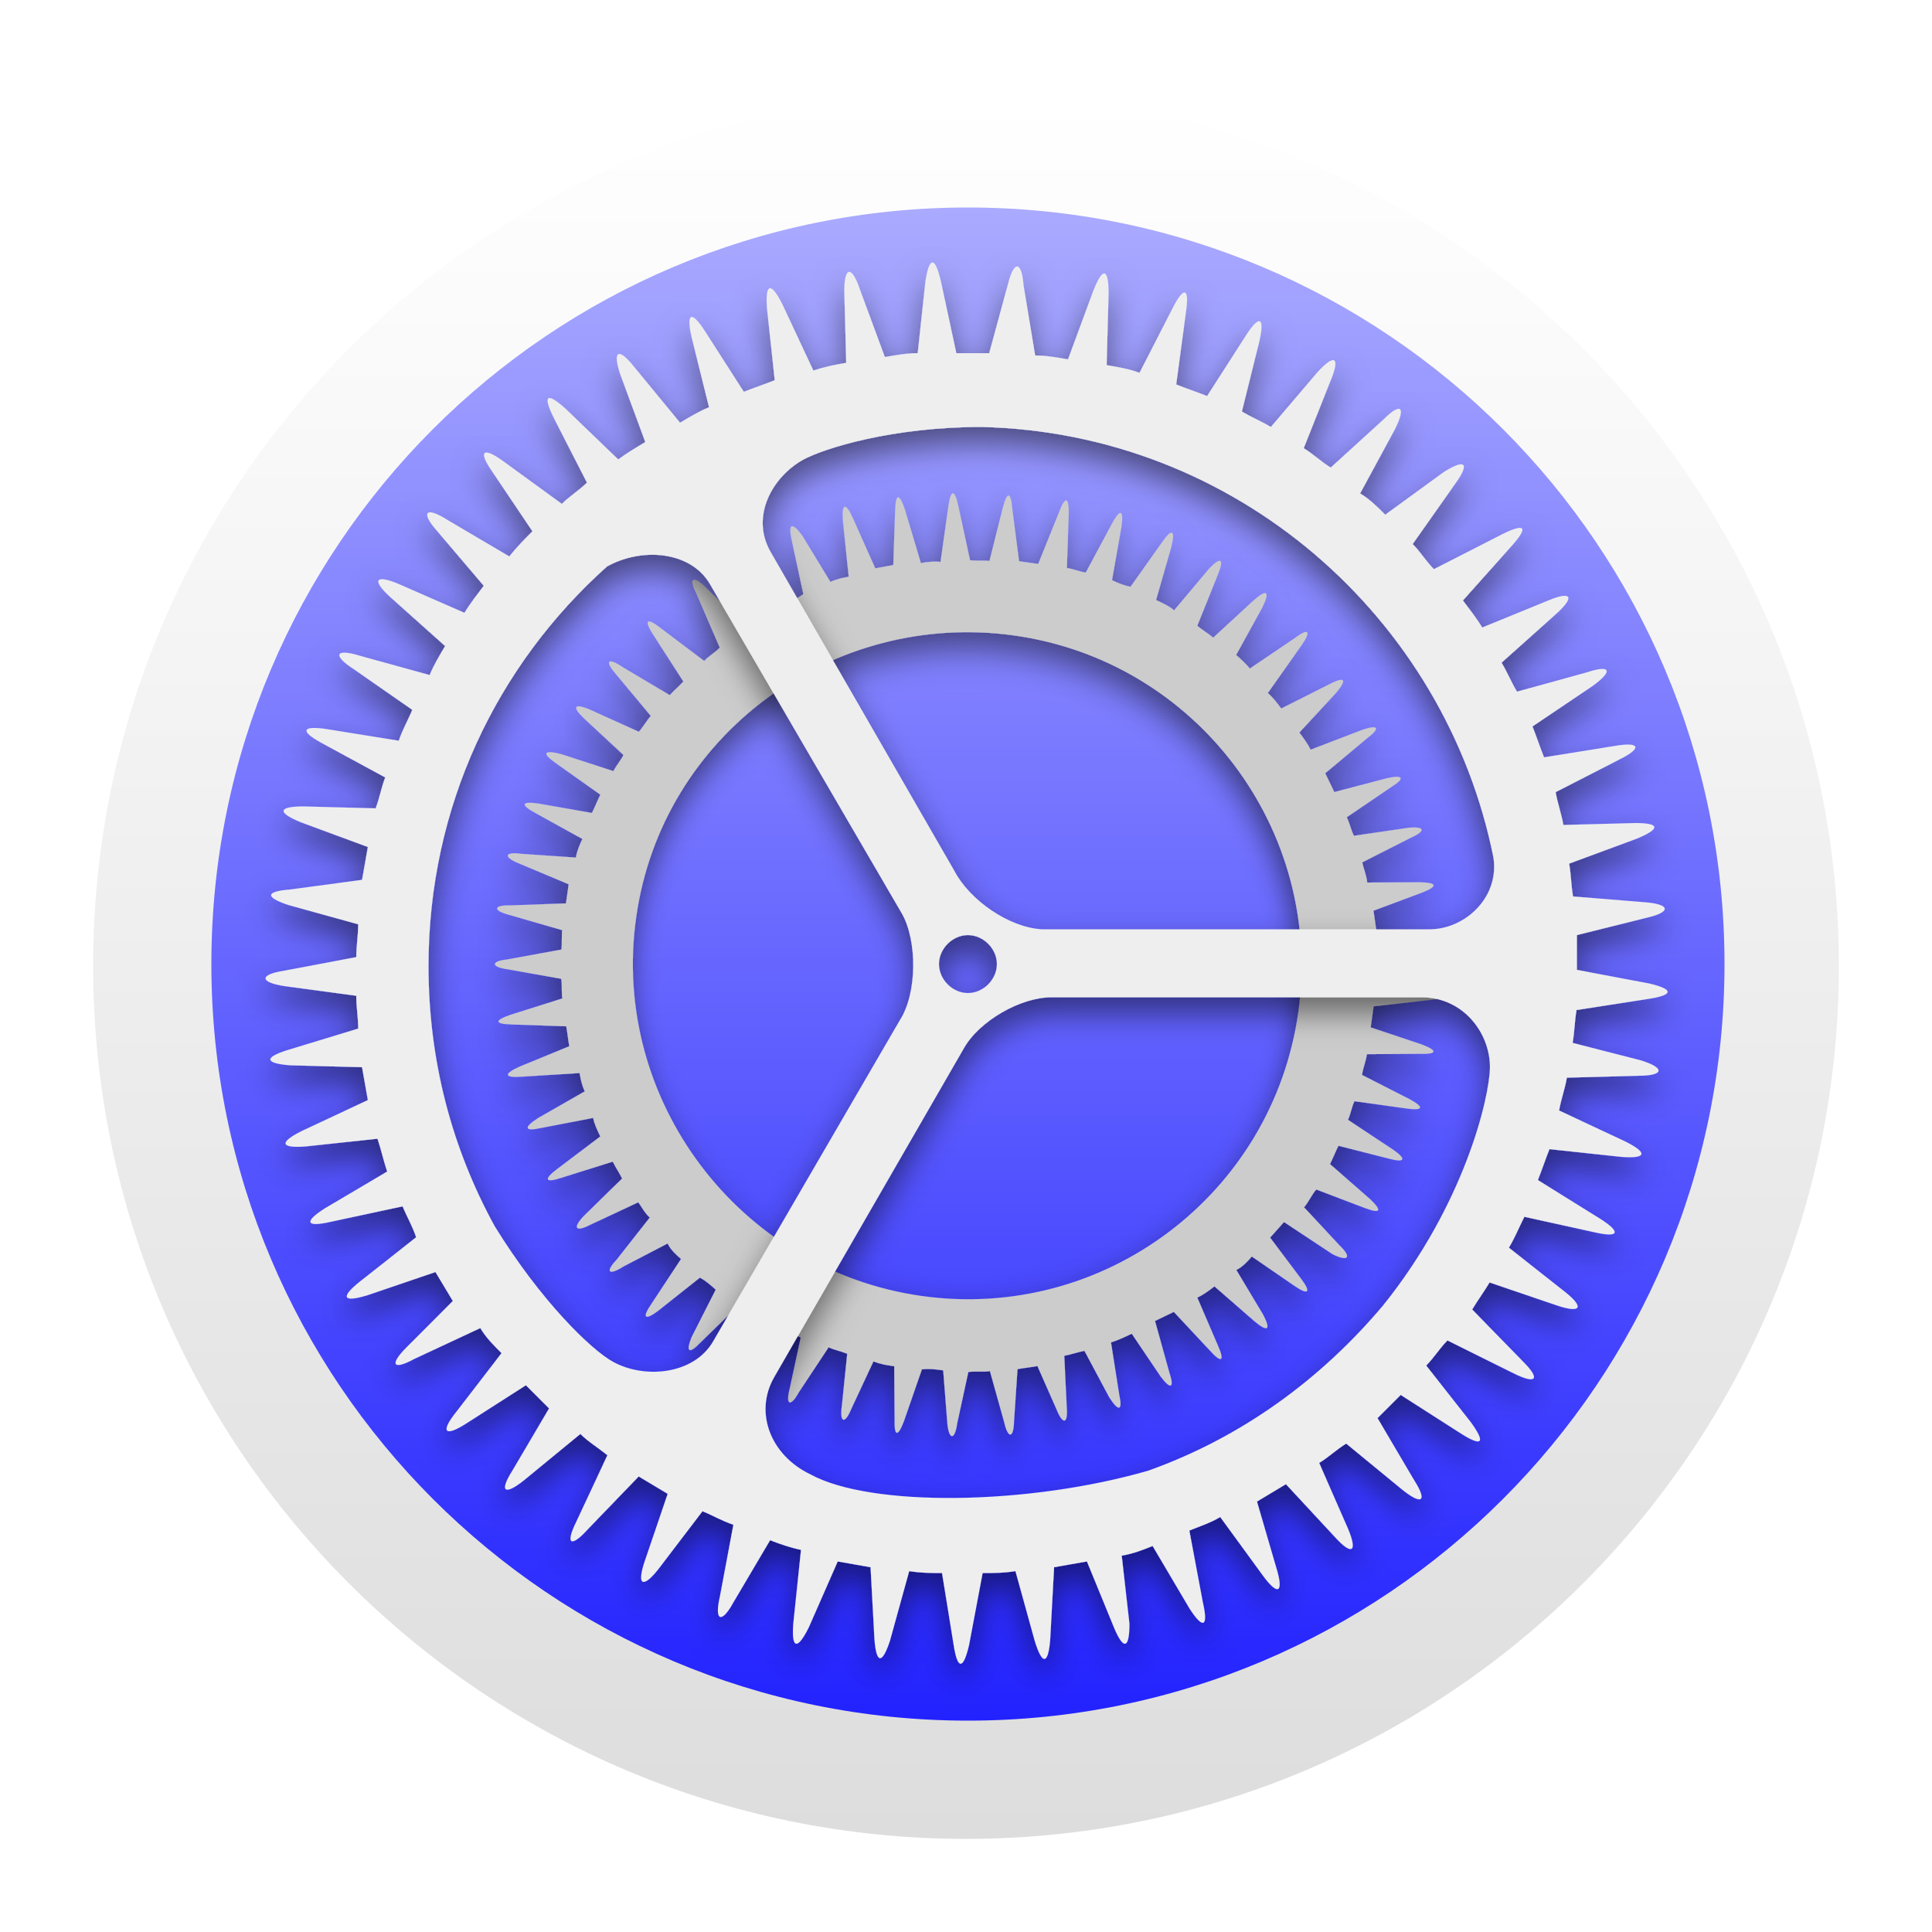
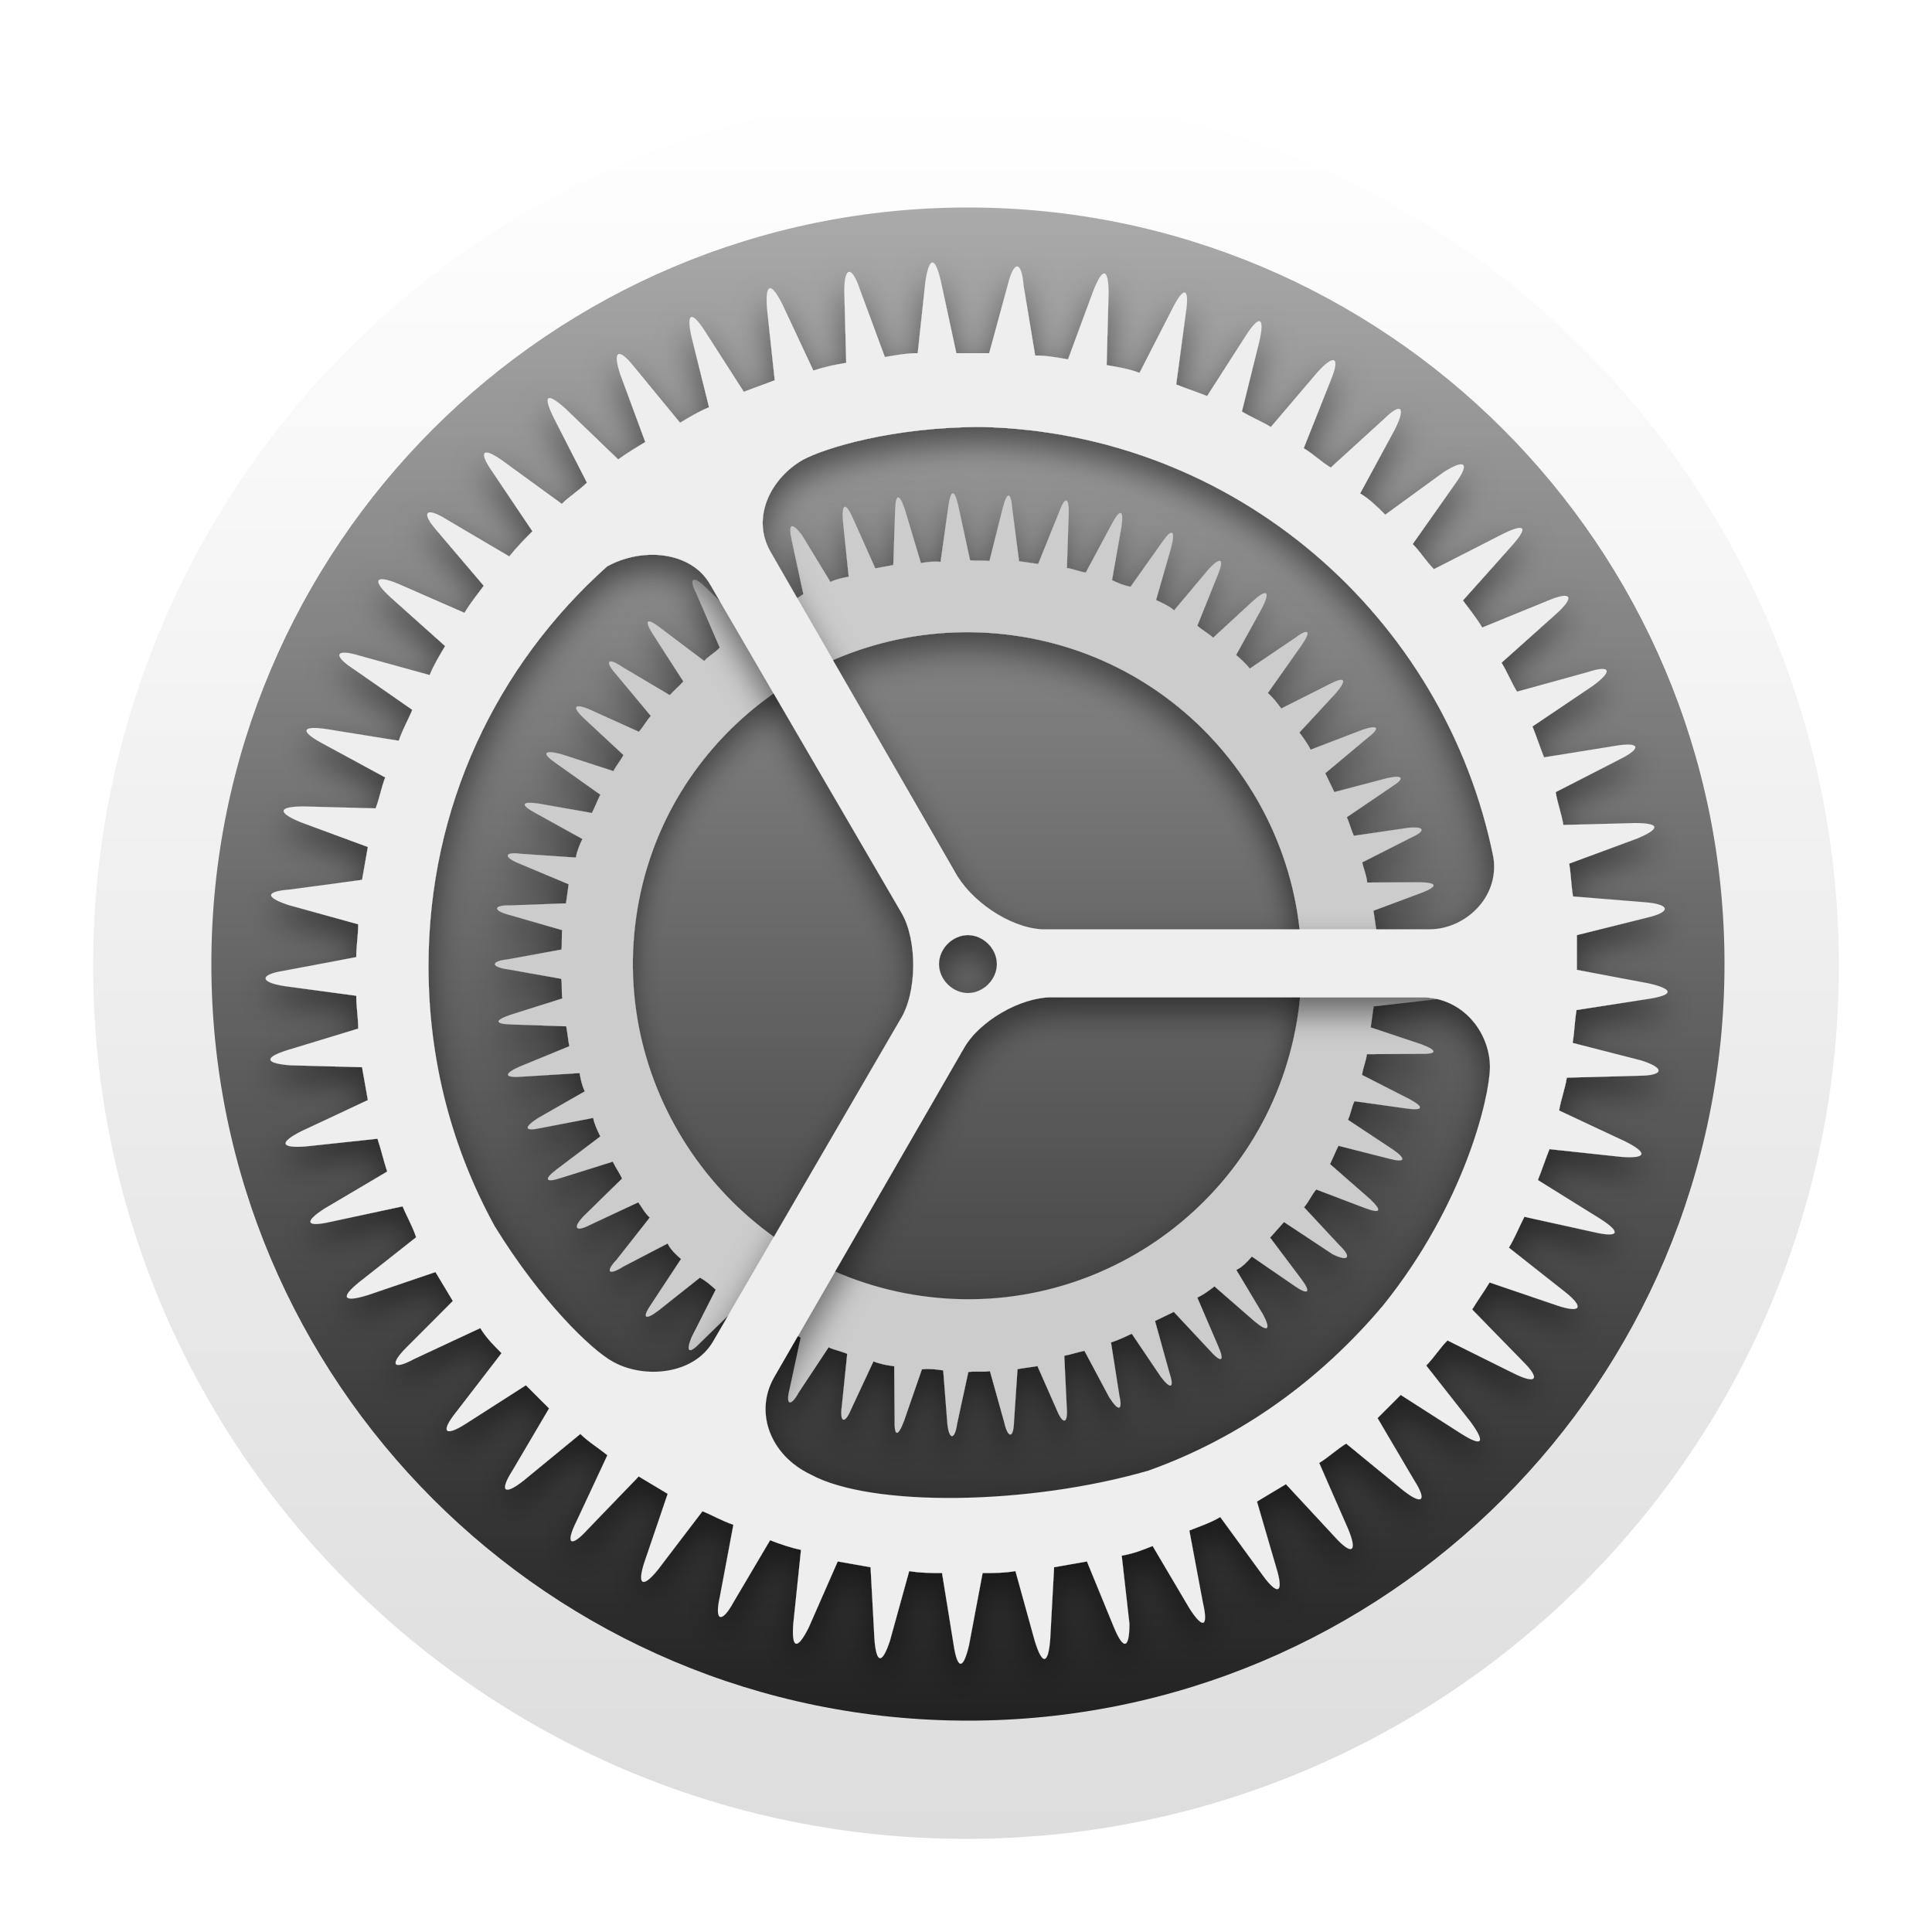
<svg xmlns="http://www.w3.org/2000/svg" id="icon-update" viewBox="0 0 500 500">
  <filter x="-6.1%" y="-3.9%" width="112.1%" height="113.2%" filterUnits="objectBoundingBox" id="drop-filter-2">
    <feOffset dx="0" dy="4" in="SourceAlpha" result="dropShadowOffsetOuter1" />
    <feGaussianBlur stdDeviation="4" in="dropShadowOffsetOuter1" result="dropShadowBlurOuter1" />
    <feColorMatrix values="0 0 0 0 0   0 0 0 0 0   0 0 0 0 0  0 0 0 0.5 0" type="matrix" in="dropShadowBlurOuter1" result="dropShadowMatrixOuter1" />
    <feMerge>
      <feMergeNode in="dropShadowMatrixOuter1" />
      <feMergeNode in="SourceGraphic" />
    </feMerge>
  </filter>
  <style type="text/css">
		.st0{fill:url(#SVGID_1_);}
		.st1{fill:url(#Oval_1_);}
		.st2{fill:#eee;}
		.st3{fill:none;}
		.st4{fill:#ccc;}
	</style>
  <linearGradient id="SVGID_1_" gradientUnits="userSpaceOnUse" x1="250" y1="477.908" x2="250" y2="26.092" gradientTransform="matrix(1 0 0 -1 0 502)">
    <stop offset="0" style="stop-color:#fff" />
    <stop offset="1" style="stop-color:#ddd" />
  </linearGradient>
  <linearGradient id="Oval_1_" gradientUnits="userSpaceOnUse" x1="250.502" y1="448.289" x2="250.502" y2="56.715" gradientTransform="matrix(1 0 0 -1 0 502)">
-     <stop offset="0" style="stop-color:#AAAAFF" />
-     <stop offset="1" style="stop-color:#2222FF" />
+     <stop offset="0" style="stop-color:#aaa" />
+     <stop offset="1" style="stop-color:#222" />
  </linearGradient>
  <circle class="st0" cx="250" cy="250" r="225.9" />
  <circle id="Oval_3_" class="st1" cx="250.5" cy="249.5" r="195.8" />
  <g id="Shape_3_" transform="translate(30, 30) rotate(8) translate(-30, -30) ">
    <path id="path-3_14_" filter="url(#drop-filter-2)" class="st4" d="M277.5,111.6c0.5,0,1,0,1.5,0c1,0,2.5,0,3.5,0l3.5-14.1c1-4.5,2-4,2.5,0l1.5,14.1l0,0 c1.5,0,3.5,0.5,5,0.5l0,0l5-13.6c1.5-4,2.5-4,2.5,0.5l-0.5,14.1c1.5,0.5,3.5,1,5,1l6.5-12.6c2-4,3-3.5,2.5,1l-2,14.1l0,0 c1.5,0.5,3.5,1,5,2l0,0l7.5-12c2.5-3.5,3.5-3,2.5,1l-3.5,14.1c1.5,1,3,1.5,4.5,2.5l9-11c3-3.5,4-3,2.5,1.5l-5,13.1l0,0 c1.5,1,3,2,4,3l0,0l10.5-9.5c3-3,4-2.5,2,1.5l-7,13.6c1.5,1,2.5,2,4,3.5l11.5-8c3.5-2.5,4.5-2,2,2l-8,11.5l0,0c1,1,2.5,2.5,3.5,4 l0,0l12.6-7c4-2,4.5-1,1.5,2l-9.5,10.5c1,1.5,2,3,3,4.5l13.1-5.5c4-1.5,4.5-0.5,1.5,2l-10.5,9.5l0,0c1,1.5,1.5,3,2.5,4.5l13.6-4 c4-1,5,0,1,2.5l-11.5,8c0.5,1.5,1.5,3,2,5l13.6-2c4.5-0.5,4.5,0.5,1,2.5l-12,6.5l0,0c0.5,1.5,1,3.5,1.5,5l0,0l14.1-0.5 c4.5,0,4.5,1,0.5,2.5l-13.1,5c0.5,1.5,0.5,3.5,0.5,5l13.6,1.5c4.5,0.5,4.5,1.5,0,2.5l-13.6,3.5l0,0c0,1.5,0,3.5,0,5c0,0,0,0,0,0.5 l0,0l13.6,2.5c4.5,1,4.5,2,0,2.5l-13.6,2c0,2-0.5,3.5-0.5,5.5l13.1,4.5c4,1.5,4,2.5-0.5,2.5h-13.6c-0.5,1.5-0.5,3.5-1,5l0,0l12.6,6 c4,2,3.5,3-0.5,2.5l-13.6-1.5c-0.5,1.5-1,3.5-1.5,5l11.5,7.5c3.5,2.5,3.5,3.5-1,2.5l-13.1-3l0,0c-1,1.5-1.5,3.5-2.5,5l0,0l10.5,8.5 c3.5,2.5,3,4-1.5,2.5l-13.6-6.5c-1,1.5-2,3-3,4.5l9.5,9.5c3,3,2.5,4-1.5,2l-12-6l0,0c-1,1.5-2,3-3.5,4l8.5,10.5c2.5,3.5,2,4.5-2,2 l-11.5-7.5c-1.5,1.5-2.5,2.5-4,3.5l7,11.5c2.5,4,1.5,4.5-2,1.5l-10.5-8.5l0,0c-1.5,1-3,2-4.5,3l5.5,12.6c2,4,1,4.5-2,1.5l-9-10 c-1.5,1-3,2-5,3l4,13.1c1.5,4,0.5,4.5-2.5,1l-8-11l0,0c-1.5,0.5-3.5,1.5-5,2l0,0l2.5,13.1c1,4.5-0.5,4.5-2.5,1l-6.5-10.5 c-1.5,0.5-3.5,1-5,1.5l1,13.6c0.5,4.5-1,4.5-2.5,0.5l-5.5-12.6l0,0c-1.5,0.5-3.5,0.5-5.5,1l0,0l-1,13.6c0,4.5-1.5,4.5-2.5,0.5 l-3-13.6c-2,0-3.5,0-5.5,0.5L279,336c-1,4.5-2,4.5-2.5,0l-2-13.6l0,0c-2,0-3.5,0-5.5-0.5l0,0l-4,13.1c-1,4-2.5,4-2.5-0.5l-0.5-13.6 c-2-0.5-3.5-0.5-5-1l-6,12.6c-1.5,4-3,4-2.5-0.5l1-13.6c-1.5-0.5-3.5-1-5-1.5l0,0l-7,12c-2,4-3.5,3.5-2.5-1l2.5-13.6 c-1.5-0.5-3-1.5-5-2l-8.5,11c-2.5,3.5-3.5,3-2.5-1l4.5-13.1l0,0c-1.5-1-3-2-4.5-2.5l0,0l-9.5,10c-3,3-4,2.5-2-1.5l6-12.6 c-1.5-1-3-2-4-3.5l-10.5,7.5c-3.5,3-4.5,2-2-1.5l7-12l0,0c-1.5-1-2.5-2.5-3.5-3.5l0,0l-11.5,7.5c-3.5,2.5-4.5,1.5-2-2l8.5-11 c-1-1.5-2-2.5-3-4l-12.6,6c-4,2-4.5,1-1.5-2l10-10l0,0c-1-1.5-2-3-2.5-4.5l-13.1,4.5c-4,1.5-4.5,0.5-1-2.5l11-8.5 c-1-1.5-1.5-3-2-4.5l-14.6,3c-4.5,1-5,0-1-2.5l12-7l0,0c-0.5-1.5-1-3.5-1.5-5l0,0l-14.1,1.5c-4.5,0.5-4.5-0.5-0.5-2.5l12.6-6 c-0.5-1.5-0.5-3.5-1-5l-14.1-0.5c-4.5,0-4.5-1.5-0.5-2.5l13.6-4.5l0,0c0-1.5-0.5-3.5-0.5-5l0,0l-14.1-2c-4.5-0.5-4.5-2,0-2.5 l14.1-2.5c0-1.5,0-3.5,0-5L160,207c-4-1-4-2.5,0.5-2.5l14.1-1l0,0c0-1.5,0.5-3.5,1-5l0,0l-13.1-5c-4-1.5-4-2.5,0.5-2.5l14.1,0.5 c0.5-1.5,1-3.5,1.5-5l-12.6-6.5c-4-2-3.5-3,1-2.5l14.1,2.5l0,0c0.5-1.5,1.5-3,2-4.5l0,0l-11.5-8c-3.5-2.5-3-3.5,1-2.5l13.6,4 c1-1.5,1.5-3,2.5-4.5l-10.5-9.5c-3.5-3-2.5-4,1.5-2l13.1,5.5l0,0c1-1.5,2-2.5,3-4l0,0l-9.5-11c-3-3.5-2-4,1.5-2l12.6,7 c1-1.5,2.5-2.5,3.5-4l-8-13.1c-2.5-3.5-1.5-4.5,2-2l11.5,8.5l0,0c1-1,2.5-2,4-3l-6.5-12.6c-2-4-1-4.5,2-1.5l10.5,10c1.5-1,3-2,4-3 l-5-13.6c-1.5-4-0.5-4.5,2.5-1.5l9,11l0,0c1.5-1,3-1.5,4.5-2l0,0l-3.5-14.1c-1-4.5,0-5,2.5-1l7.5,12c1.5-0.5,3-1,4.5-1.5l-1.5-14.1 c-0.5-4.5,0.5-4.5,2.5-0.5l6,13.1l0,0c1.5-0.5,3.5-1,5-1l0,0v-14.6c0-4.5,1-4.5,2.5-0.5l5,13.6c1.5,0,3.5-0.5,5-0.5l1.5-14.1 c0.5-4.5,1.5-4.5,2.5,0L277.5,111.6L277.5,111.6z M279,303.4c47.7,0,86.3-38.7,86.3-86.3s-38.7-86.3-86.3-86.3 s-86.8,38.2-86.8,85.8C192.1,264.3,231.3,303.4,279,303.4z" />
  </g>
  <path class="st2" filter="url(#drop-filter-2)" d="M426.7,258.5c6.5-1,6.5-2.5,0-4l-18.6-3.5c0-0.5,0-1,0-1.5c0-2.5,0-5,0-7.5l18.1-4.5c6.5-1.5,6-3.5-0.5-4 l-18.6-1.5c-0.5-3-0.5-5.5-1-8.5l17.6-6.5c6-2.5,6-4-0.5-4l-18.6,0.5c-0.5-3-1.5-5.5-2-8.5l16.6-8.5c6-3,5-4.5-1-3.5l-18.6,3 c-1-2.5-2-5.5-3-8l15.6-10.5c5.5-4,4.5-5.5-1.5-3.5l-18.1,5c-1.5-2.5-2.5-5-4-7.5l14.1-12.6c5-4.5,4-6-2-3.5l-17.1,7 c-1.5-2.5-3.5-5-5-7l12.6-14.1c4.5-5,3.5-6-2.5-3l-17.6,9c-2-2-3.5-4.5-5.5-6.5l11-15.6c4-5.5,2.5-6.5-3-3l-15.1,11 c-2-2-4-4-6.5-5.5l9-16.6c3-6,1.5-7-3-2.5L344.4,121c-2.5-1.5-4.5-3.5-7-5l7-17.6c2.5-6,1-7-3.5-2l-12,14.1c-2.5-1.5-5-2.5-7.5-4 l4.5-18.1c1.5-6.5,0-7-3.5-1.5l-10,15.6c-2.5-1-5.5-2-8-3l2.5-18.6c1-6.5-0.5-7-3.5-1l-8.5,16.6c-2.5-1-5.5-1.5-8.5-2l0.5-18.6 c0-6.5-1.5-7-4-0.5l-6.5,17.6c-3-0.5-5.5-1-8.5-1l-3-18.1c-0.5-6.5-2.5-6.5-4-0.5L256,91.4c-2,0-4,0-6,0c-1,0-2,0-2.5,0l-4-18.6 c-1.5-6.5-3-6.5-4,0l-2,18.6c-3,0-5.5,0.5-8.5,1l-6.5-17.6c-2-6-4-6-4,0.5l0.5,18.6c-3,0.5-5.5,1-8.5,2l-8-17.1c-3-6-4.5-5.5-4,1 l2,18.6c-2.5,1-5.5,2-8,3l-10-15.6c-3.5-5.5-5-5-3.5,1.5l4.5,18.1c-2.5,1-5,2.5-7.5,4l-12-14.6c-4-5-5.5-4-3.5,2l6.5,17.6 c-2.5,1.5-5,3-7,4.5l-13.6-13.1c-5-4.5-6-3.5-3,2.5l8.5,16.6c-2,2-4.5,3.5-6.5,5.5l-15.1-11c-5.5-4-6.5-2.5-3,2.5l10.5,15.6 c-2,2-4,4-6,6.5l-16.1-9.5c-5.5-3.5-7-2-2.5,3l12,14.1l0,0c-1.5,2-3.5,4.5-5,7l-17.1-7.5c-6-2.5-7-1-2,3.5l14.1,12.6 c-1.5,2.5-3,5-4,7.5l-18.1-5c-6.5-2-7,0-1.5,3.5l15.1,10.5c-1,2.5-2.5,5-3.5,8l-18.6-3c-6.5-1-7,0.5-1.5,3.5l16.6,9 c-1,2.5-1.5,5.5-2.5,8l-18.6-0.5c-6.5,0-7,1.5-1,4l17.6,6.5c-0.5,3-1,5.5-1.5,8.5l-18.6,2.5c-6.5,0.5-6.5,2-0.5,4l18.1,5 c0,3-0.5,5.5-0.5,8.5l-18.6,3.5c-6.5,1-6.5,3,0,4l18.6,2.5c0,3,0.5,5.5,0.5,8.5l-18.1,5.5c-6.5,2-6,3.5,0.5,4l18.6,0.5 c0.5,3,1,5.5,1.5,8.5l-17.1,8c-6,3-5.5,4.5,1,4l18.6-2c1,3,1.5,5.5,2.5,8.5l-16.1,9.5c-5.5,3.5-5,5,1.5,3.5l18.6-4 c1,2.5,2.5,5,3.5,8l-14.6,11.5c-5,4-4.5,5.5,2,3.5l17.6-6c1.5,2.5,3,5,4.5,7.5l-12,12c-4.5,4.5-3.5,6,2,3l17.1-8 c1.5,2.5,3.5,4.5,5.5,6.5L118,365.5c-4,5-3,6.5,2.5,3l15.6-10c2,2,4,4,6,6l-9.5,16.1c-3.5,5.5-2,6.5,3,2.5l14.6-12 c2,2,4.5,3.5,7,5.5l-8,17.1c-3,6-1.5,7,3,2l13.1-13.6c2.5,1.5,5,3,7.5,4.5l-6,17.6c-2,6-0.5,7,3.5,2l11.5-15.1c2.5,1,5,2.5,8,3.5 l-3.5,18.6c-1.5,6.5,0.5,7,3.5,1.5l9.5-16.1c2.5,1,5.5,2,8,2.5l-2,19.1c-0.5,6.5,1,7,4,1l7.5-17.1c3,0.5,5.5,1,8.5,1.5l1,18.6 c0.5,6.5,2,6.5,4,0.5l5-18.1c3,0.5,6,0.5,8.5,0.5l3,18.6c1,6.5,2.5,6.5,4,0l3.5-18.6c3,0,5.5,0,8.5-0.5l5,18.1c2,6.5,3.5,6,4-0.5 l1-18.6c3-0.5,5.5-1,8.5-1.5l7,17.1c2.5,6,4,5.5,4-1l-2-17.6c3-0.5,5.5-1.5,8-2.5l9.5,16.1c3.5,5.5,5,5,3.5-1.5l-3.5-18.6 c2.5-1,5.5-2,8-3.5l11,15.1c4,5.5,5.5,4.5,3.5-2l-5-17.1c2.5-1.5,5-3,7.5-4.5l12.6,13.6c4.5,5,6,4,3.5-2l-7.5-17.1 c2.5-1.5,4.5-3.5,7-5l14.6,12c5,4,6.5,3,3-2.5l-9.5-16.1c2-2,4-4,6-6l15.6,10c5.5,3.5,6.5,2.5,2.5-3l-11.5-14.6c2-2,3.5-4.5,5.5-6.5 l17.1,8.5c6,3,7,1.5,2.5-3L381,338.9c1.5-2.5,3-4.5,4.5-7l17.6,6c6,2,7,0.5,2-3.5l-14.6-11.5c1.5-2.5,2.5-5,4-8l18.1,4 c6.5,1.5,7,0,1.5-3.5l-16.1-10c1-2.5,2-5.5,3-8l18.6,2c6.5,0.5,7-1,1-4l-17.1-8c0.5-3,1.5-5.5,2-8.5l18.6-0.5c6.5,0,7-2,0.5-4 l-17.6-4.5c0.5-3,0.5-5.5,1-8.5L426.7,258.5z M184.7,346.9c-5,9-18.1,10-26.1,5.5c-5.5-3-18.6-15.6-30.6-35.1 c-11-20.1-17.1-42.7-17.1-67.3c0-41.2,17.6-77.8,46.2-103.4c9-5,21.6-4,26.6,4.5l49.7,85.3c4,7,4,20.6-0.5,27.6L184.7,346.9z  M357.9,337.9c-16.1,19.1-36.6,34.1-60.7,42.7c-31.1,9-71.8,9.5-87.4,1c-10.5-5-14.6-16.1-9.5-25.1l49.2-85.3 c4-7,14.6-13.1,22.6-13.1H368c10.5,0,17.6,9,17.6,18.1C385.5,284.1,379,311.7,357.9,337.9z M243,249.5c0-4,3.5-7.5,7.5-7.5 c4,0,7.5,3.5,7.5,7.5c0,4-3.5,7.5-7.5,7.5C246.5,257,243,253.5,243,249.5z M370,240.5H269.6c-8.5-0.5-18.6-7.5-22.6-15.1l-47.7-82.8 c-5-9,0.5-19.1,8.5-23.6c5.5-3,23.1-8.5,46.2-8.5c65.8,1.5,120,49.2,132.5,111.4C388.1,232.4,379,240.5,370,240.5z" />
</svg>
